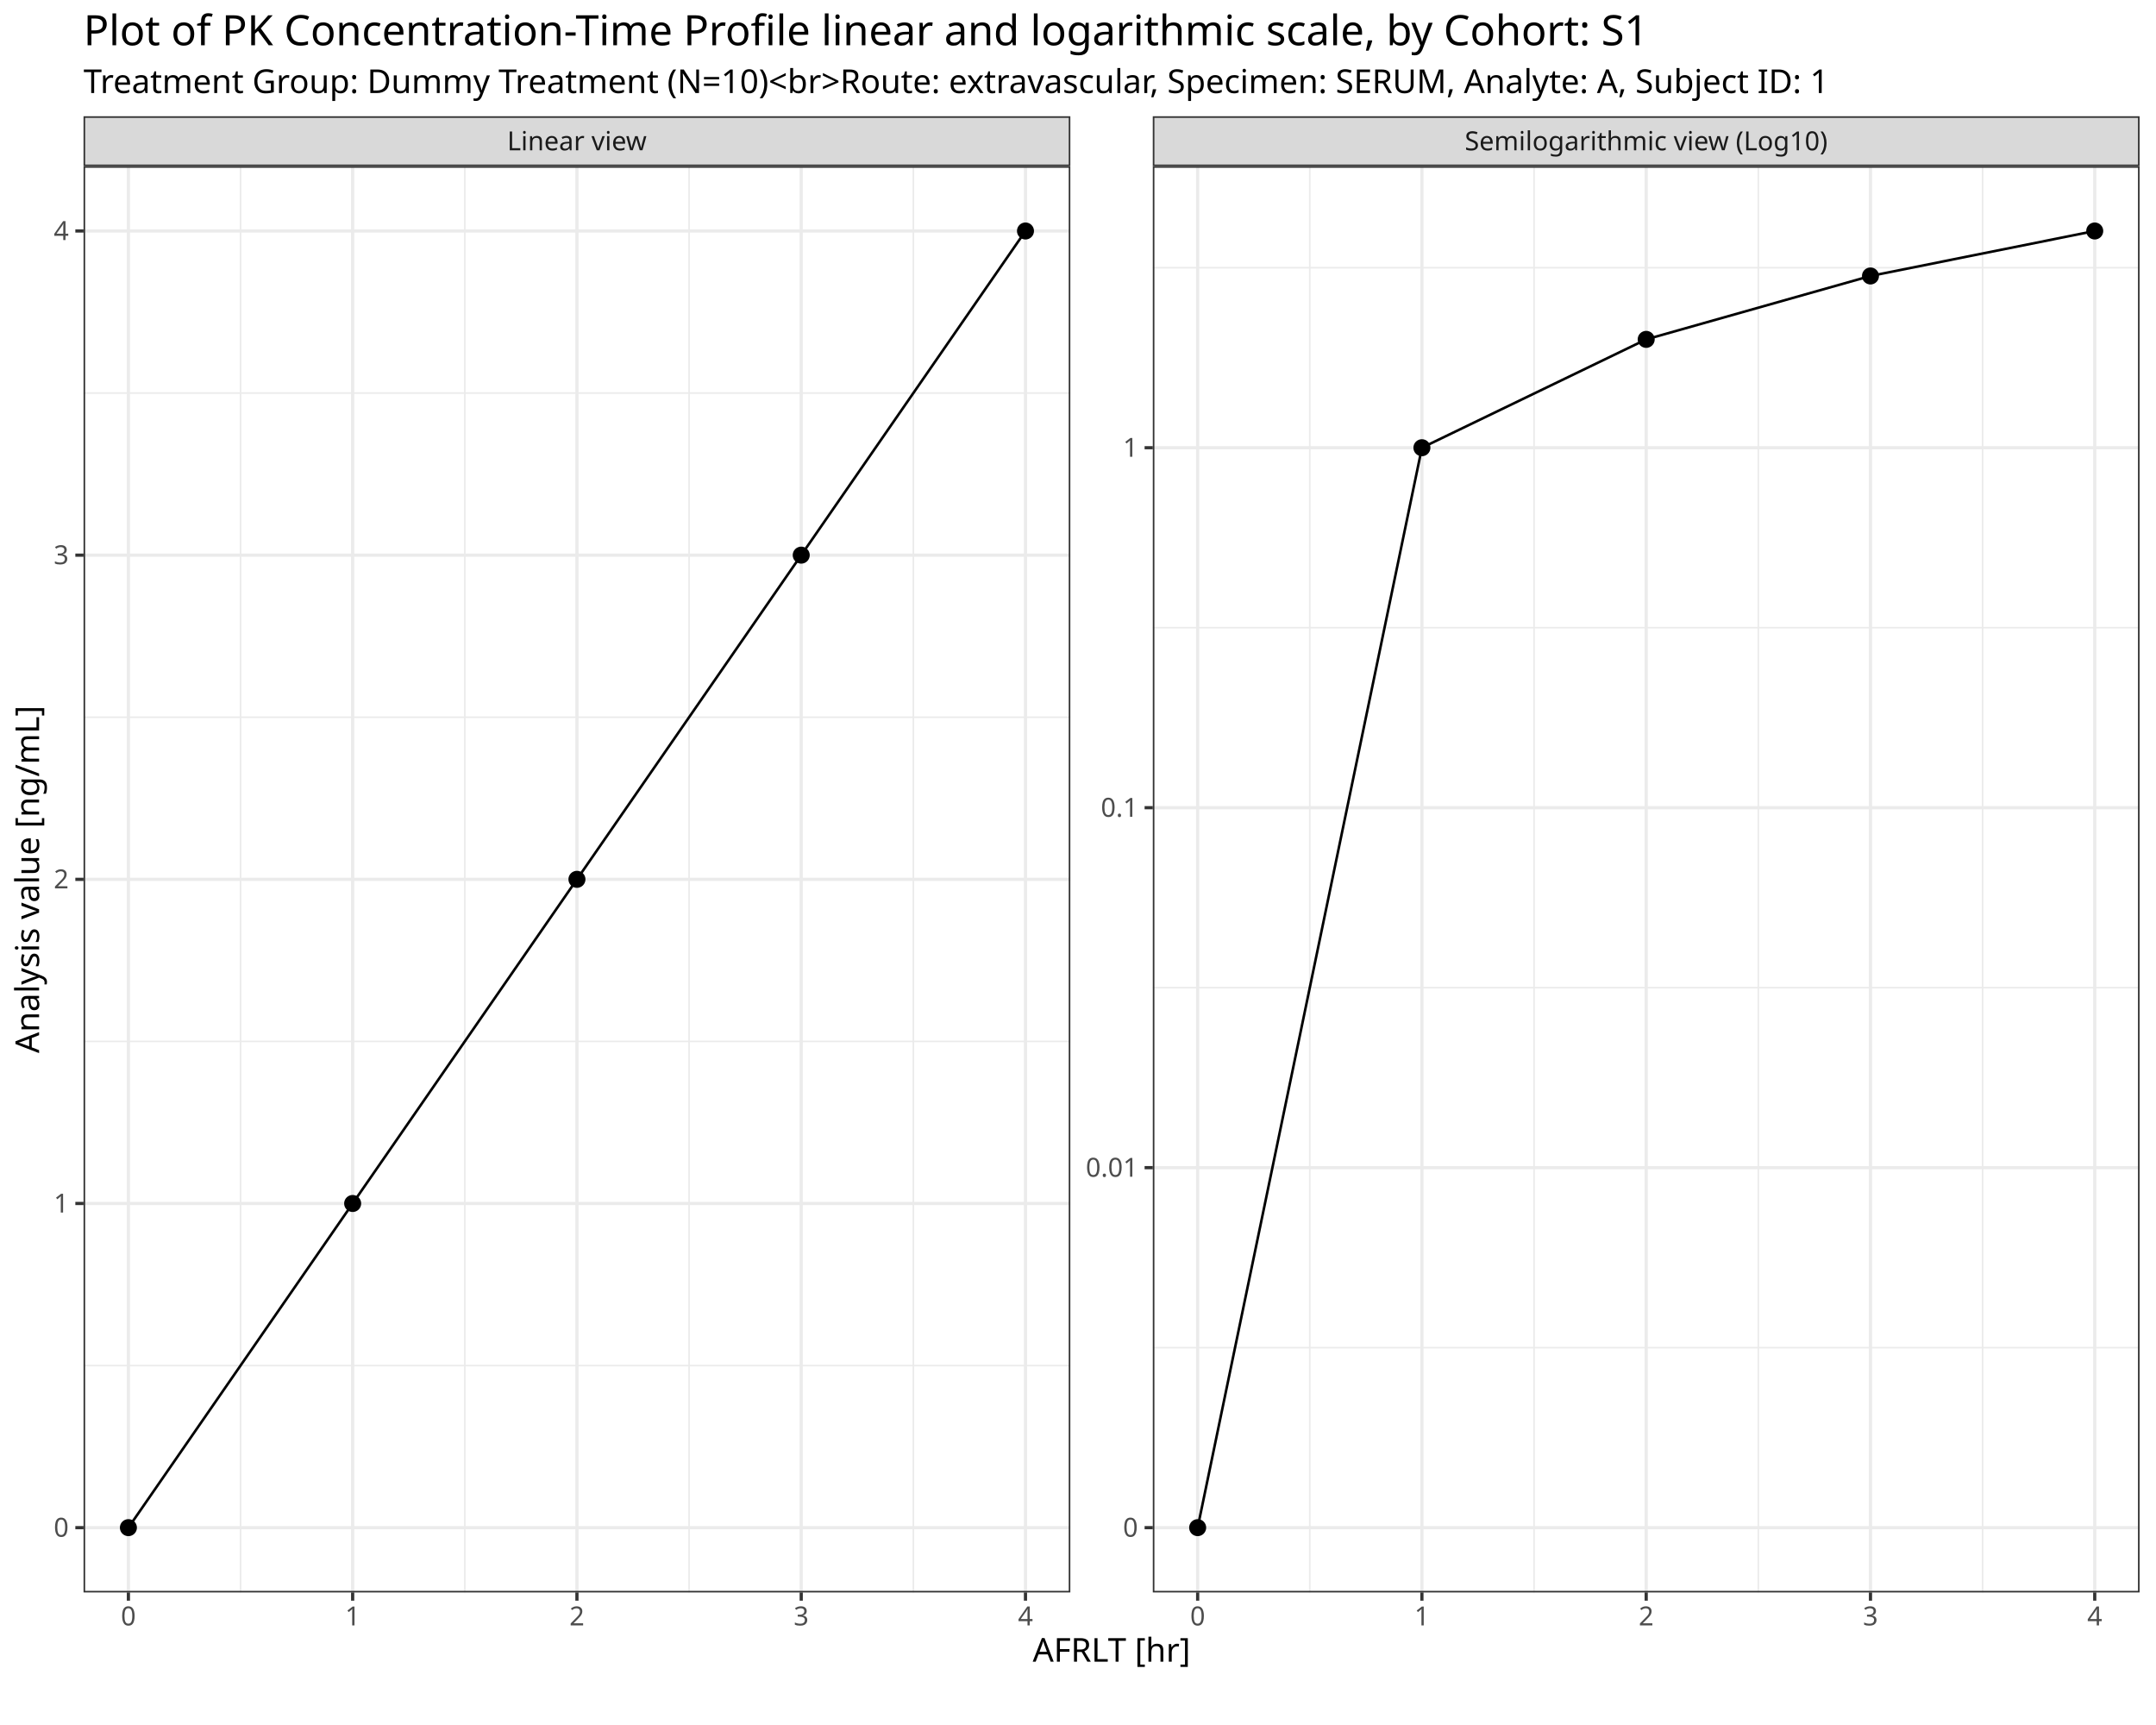
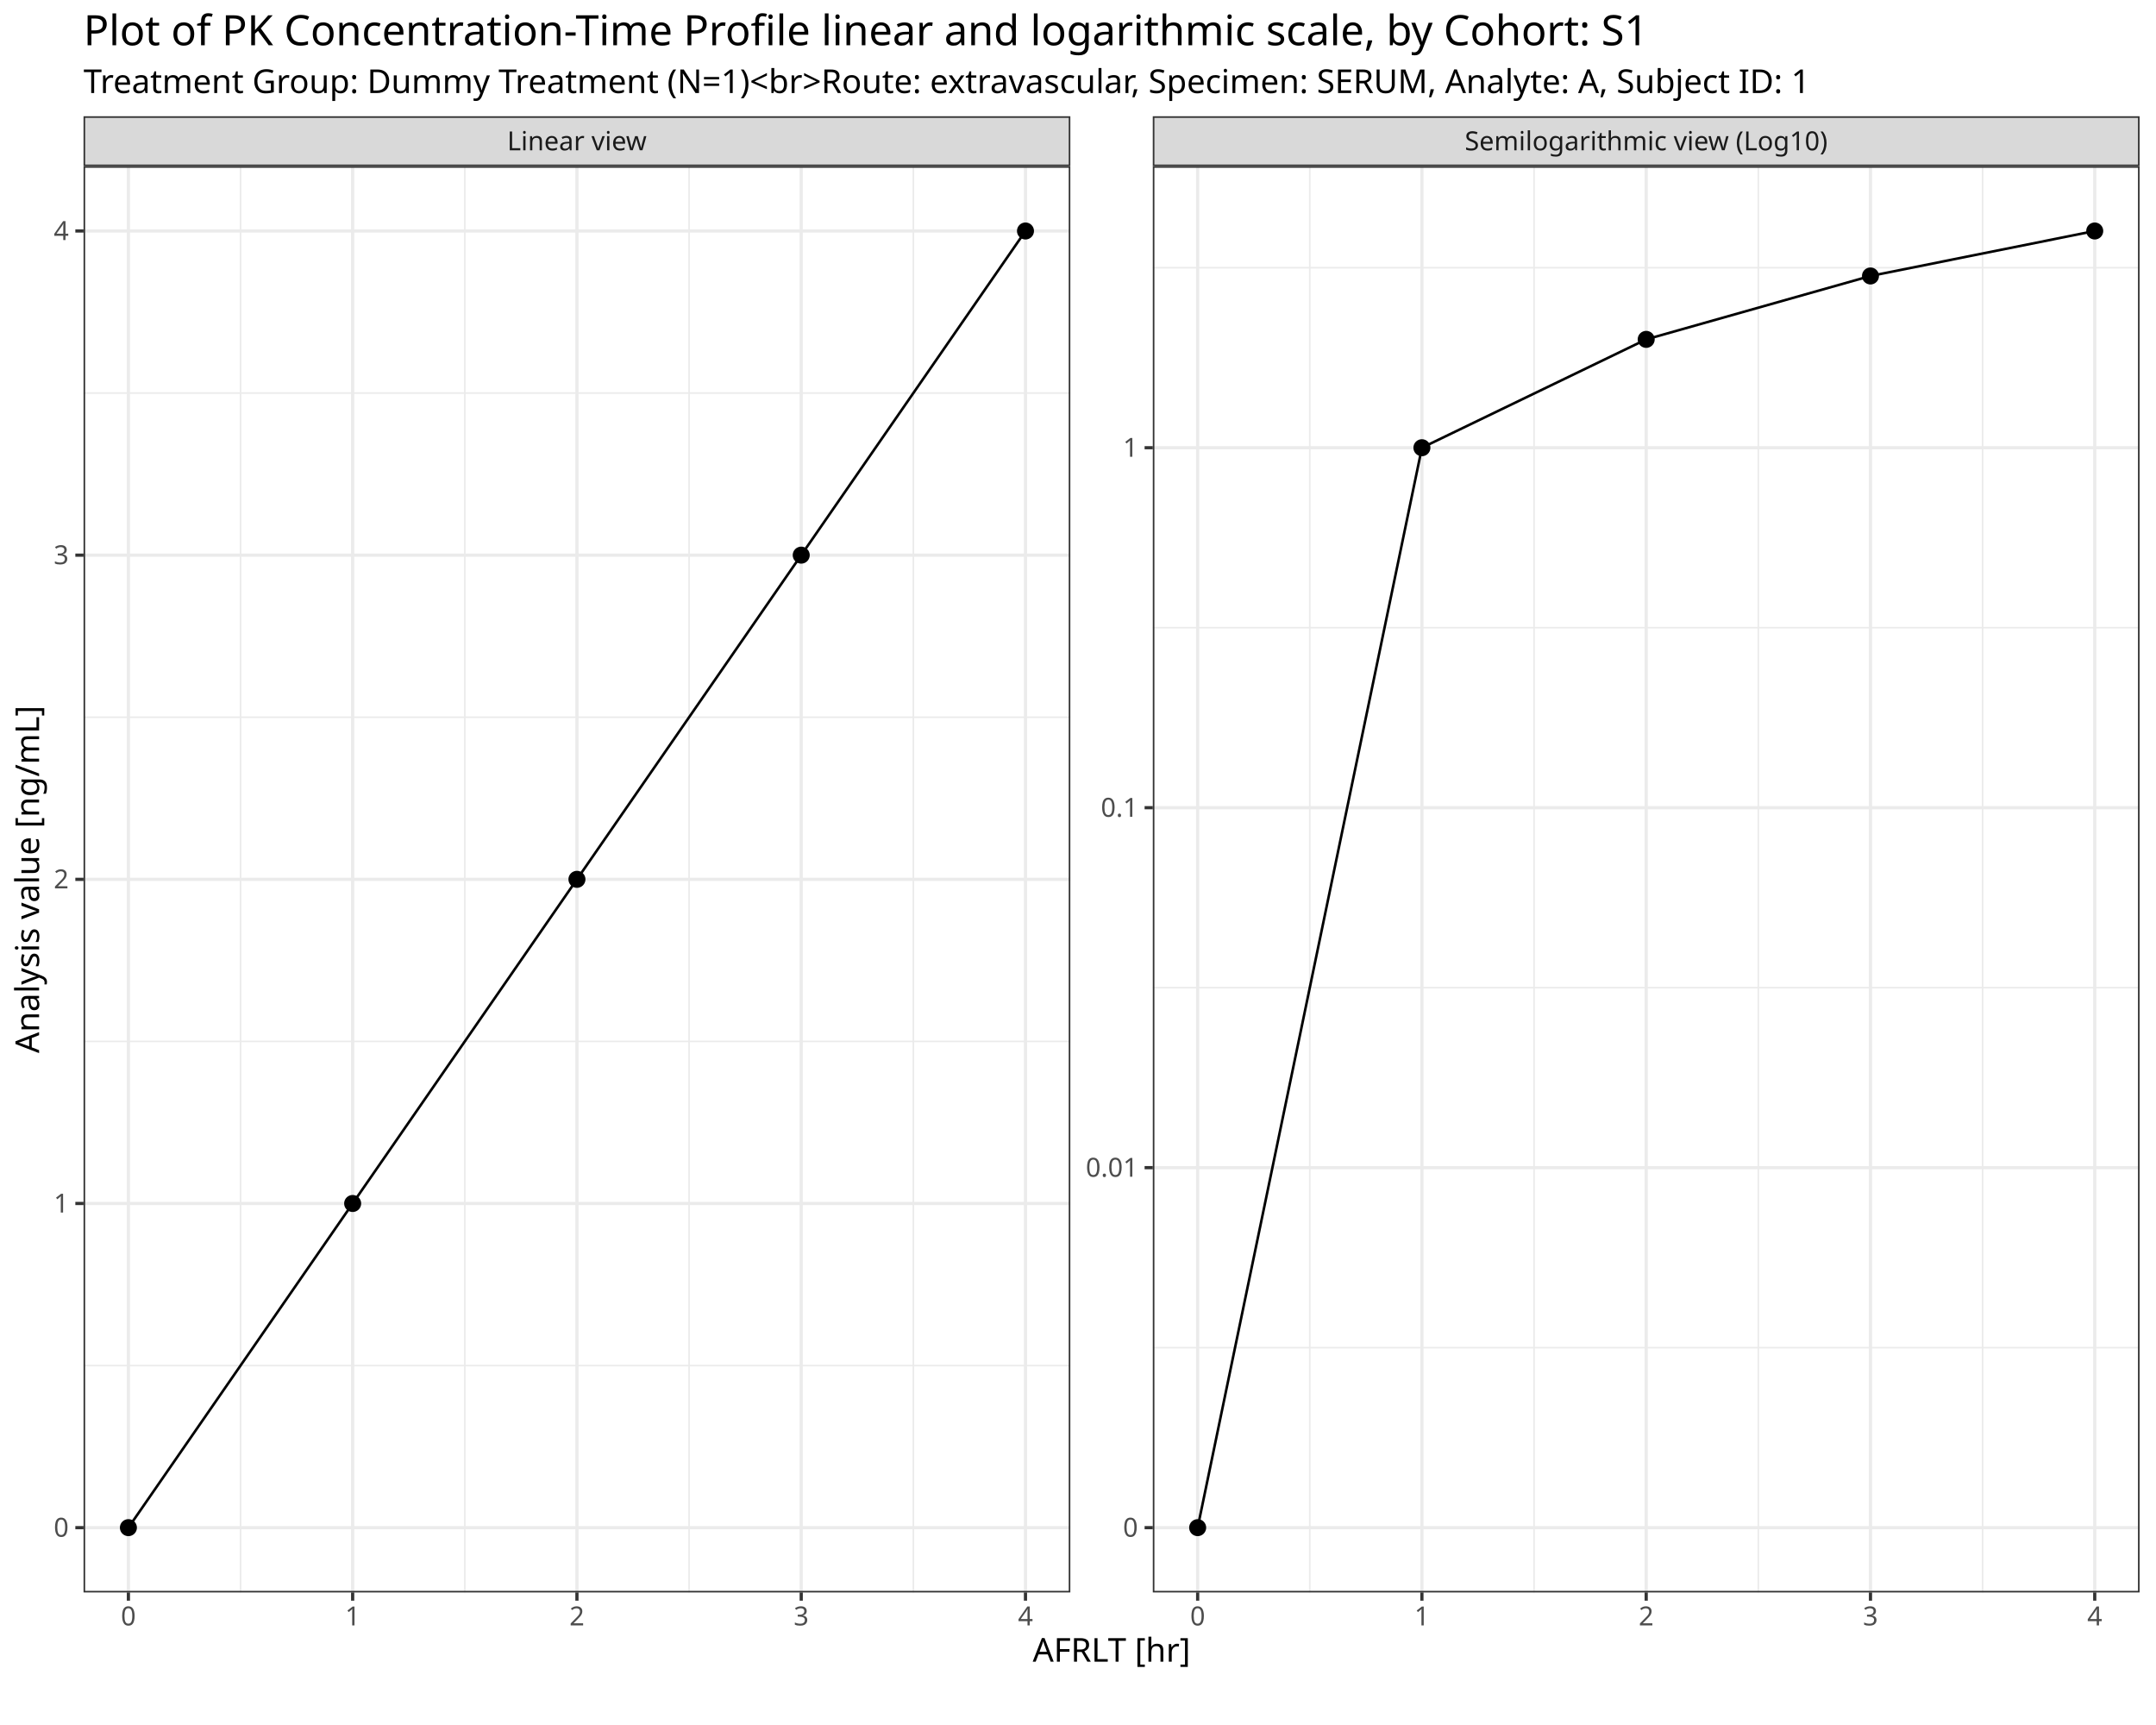
<svg xmlns="http://www.w3.org/2000/svg" class="svglite" data-engine-version="2.0" width="720.00pt" height="576.00pt" viewBox="0 0 720.00 576.00">
  <defs>
    <style type="text/css">
    .svglite line, .svglite polyline, .svglite polygon, .svglite path, .svglite rect, .svglite circle {
      fill: none;
      stroke: #000000;
      stroke-linecap: round;
      stroke-linejoin: round;
      stroke-miterlimit: 10.00;
    }
  </style>
  </defs>
  <rect width="100%" height="100%" style="stroke: none; fill: #FFFFFF;" />
  <defs>
    <clipPath id="cpMC4wMHw3MjAuMDB8MC4wMHw1NzYuMDA=">
      <rect x="0.00" y="0.00" width="720.00" height="576.00" />
    </clipPath>
  </defs>
  <g clip-path="url(#cpMC4wMHw3MjAuMDB8MC4wMHw1NzYuMDA=)">
    <rect x="0.00" y="0.00" width="720.00" height="576.00" style="stroke-width: 1.07; stroke: #FFFFFF; fill: #FFFFFF;" />
  </g>
  <defs>
    <clipPath id="cpMjcuOTB8MzU3LjQ0fDU1LjQ4fDUzMS43NQ==">
      <rect x="27.90" y="55.48" width="329.54" height="476.27" />
    </clipPath>
  </defs>
  <g clip-path="url(#cpMjcuOTB8MzU3LjQ0fDU1LjQ4fDUzMS43NQ==)">
    <rect x="27.90" y="55.48" width="329.54" height="476.27" style="stroke-width: 1.07; stroke: none; fill: #FFFFFF;" />
    <polyline points="27.90,455.98 357.44,455.98 " style="stroke-width: 0.53; stroke: #EBEBEB; stroke-linecap: butt;" />
    <polyline points="27.90,347.74 357.44,347.74 " style="stroke-width: 0.53; stroke: #EBEBEB; stroke-linecap: butt;" />
    <polyline points="27.90,239.50 357.44,239.50 " style="stroke-width: 0.53; stroke: #EBEBEB; stroke-linecap: butt;" />
    <polyline points="27.90,131.25 357.44,131.25 " style="stroke-width: 0.53; stroke: #EBEBEB; stroke-linecap: butt;" />
    <polyline points="80.33,531.75 80.33,55.48 " style="stroke-width: 0.53; stroke: #EBEBEB; stroke-linecap: butt;" />
    <polyline points="155.22,531.75 155.22,55.48 " style="stroke-width: 0.53; stroke: #EBEBEB; stroke-linecap: butt;" />
    <polyline points="230.12,531.75 230.12,55.48 " style="stroke-width: 0.53; stroke: #EBEBEB; stroke-linecap: butt;" />
    <polyline points="305.01,531.75 305.01,55.48 " style="stroke-width: 0.53; stroke: #EBEBEB; stroke-linecap: butt;" />
    <polyline points="27.90,510.10 357.44,510.10 " style="stroke-width: 1.07; stroke: #EBEBEB; stroke-linecap: butt;" />
    <polyline points="27.90,401.86 357.44,401.86 " style="stroke-width: 1.07; stroke: #EBEBEB; stroke-linecap: butt;" />
    <polyline points="27.90,293.62 357.44,293.62 " style="stroke-width: 1.07; stroke: #EBEBEB; stroke-linecap: butt;" />
    <polyline points="27.90,185.37 357.44,185.37 " style="stroke-width: 1.07; stroke: #EBEBEB; stroke-linecap: butt;" />
    <polyline points="27.90,77.13 357.44,77.13 " style="stroke-width: 1.07; stroke: #EBEBEB; stroke-linecap: butt;" />
    <polyline points="42.88,531.75 42.88,55.48 " style="stroke-width: 1.07; stroke: #EBEBEB; stroke-linecap: butt;" />
    <polyline points="117.77,531.75 117.77,55.48 " style="stroke-width: 1.07; stroke: #EBEBEB; stroke-linecap: butt;" />
    <polyline points="192.67,531.75 192.67,55.48 " style="stroke-width: 1.07; stroke: #EBEBEB; stroke-linecap: butt;" />
    <polyline points="267.57,531.75 267.57,55.48 " style="stroke-width: 1.07; stroke: #EBEBEB; stroke-linecap: butt;" />
    <polyline points="342.46,531.75 342.46,55.48 " style="stroke-width: 1.07; stroke: #EBEBEB; stroke-linecap: butt;" />
    <polyline points="42.88,510.10 117.77,401.86 192.67,293.62 267.57,185.37 342.46,77.13 " style="stroke-width: 0.85; stroke-linecap: butt;" />
    <circle cx="42.88" cy="510.10" r="2.49" style="stroke-width: 0.71; fill: #000000;" />
    <circle cx="117.77" cy="401.86" r="2.49" style="stroke-width: 0.71; fill: #000000;" />
    <circle cx="192.67" cy="293.62" r="2.49" style="stroke-width: 0.71; fill: #000000;" />
    <circle cx="267.57" cy="185.37" r="2.49" style="stroke-width: 0.71; fill: #000000;" />
    <circle cx="342.46" cy="77.13" r="2.49" style="stroke-width: 0.71; fill: #000000;" />
    <rect x="27.90" y="55.48" width="329.54" height="476.27" style="stroke-width: 1.07; stroke: #333333;" />
  </g>
  <g clip-path="url(#cpMC4wMHw3MjAuMDB8MC4wMHw1NzYuMDA=)">
</g>
  <defs>
    <clipPath id="cpMzg0Ljk4fDcxNC41Mnw1NS40OHw1MzEuNzU=">
      <rect x="384.98" y="55.48" width="329.54" height="476.27" />
    </clipPath>
  </defs>
  <g clip-path="url(#cpMzg0Ljk4fDcxNC41Mnw1NS40OHw1MzEuNzU=)">
    <rect x="384.98" y="55.48" width="329.54" height="476.27" style="stroke-width: 1.07; stroke: none; fill: #FFFFFF;" />
    <polyline points="384.98,450.00 714.52,450.00 " style="stroke-width: 0.53; stroke: #EBEBEB; stroke-linecap: butt;" />
    <polyline points="384.98,329.80 714.52,329.80 " style="stroke-width: 0.53; stroke: #EBEBEB; stroke-linecap: butt;" />
    <polyline points="384.98,209.60 714.52,209.60 " style="stroke-width: 0.53; stroke: #EBEBEB; stroke-linecap: butt;" />
    <polyline points="384.98,89.40 714.52,89.40 " style="stroke-width: 0.53; stroke: #EBEBEB; stroke-linecap: butt;" />
    <polyline points="437.41,531.75 437.41,55.48 " style="stroke-width: 0.53; stroke: #EBEBEB; stroke-linecap: butt;" />
    <polyline points="512.30,531.75 512.30,55.48 " style="stroke-width: 0.53; stroke: #EBEBEB; stroke-linecap: butt;" />
    <polyline points="587.20,531.75 587.20,55.48 " style="stroke-width: 0.53; stroke: #EBEBEB; stroke-linecap: butt;" />
    <polyline points="662.09,531.75 662.09,55.48 " style="stroke-width: 0.53; stroke: #EBEBEB; stroke-linecap: butt;" />
    <polyline points="384.98,510.10 714.52,510.10 " style="stroke-width: 1.07; stroke: #EBEBEB; stroke-linecap: butt;" />
    <polyline points="384.98,389.90 714.52,389.90 " style="stroke-width: 1.07; stroke: #EBEBEB; stroke-linecap: butt;" />
    <polyline points="384.98,269.70 714.52,269.70 " style="stroke-width: 1.07; stroke: #EBEBEB; stroke-linecap: butt;" />
    <polyline points="384.98,149.50 714.52,149.50 " style="stroke-width: 1.07; stroke: #EBEBEB; stroke-linecap: butt;" />
    <polyline points="399.96,531.75 399.96,55.48 " style="stroke-width: 1.07; stroke: #EBEBEB; stroke-linecap: butt;" />
    <polyline points="474.85,531.75 474.85,55.48 " style="stroke-width: 1.07; stroke: #EBEBEB; stroke-linecap: butt;" />
    <polyline points="549.75,531.75 549.75,55.48 " style="stroke-width: 1.07; stroke: #EBEBEB; stroke-linecap: butt;" />
    <polyline points="624.65,531.75 624.65,55.48 " style="stroke-width: 1.07; stroke: #EBEBEB; stroke-linecap: butt;" />
    <polyline points="699.54,531.75 699.54,55.48 " style="stroke-width: 1.07; stroke: #EBEBEB; stroke-linecap: butt;" />
    <polyline points="399.96,510.10 474.85,149.50 549.75,113.32 624.65,92.15 699.54,77.13 " style="stroke-width: 0.85; stroke-linecap: butt;" />
    <circle cx="399.96" cy="510.10" r="2.49" style="stroke-width: 0.71; fill: #000000;" />
    <circle cx="474.85" cy="149.50" r="2.49" style="stroke-width: 0.71; fill: #000000;" />
    <circle cx="549.75" cy="113.32" r="2.49" style="stroke-width: 0.71; fill: #000000;" />
    <circle cx="624.65" cy="92.15" r="2.49" style="stroke-width: 0.71; fill: #000000;" />
    <circle cx="699.54" cy="77.13" r="2.49" style="stroke-width: 0.71; fill: #000000;" />
    <rect x="384.98" y="55.48" width="329.54" height="476.27" style="stroke-width: 1.07; stroke: #333333;" />
  </g>
  <g clip-path="url(#cpMC4wMHw3MjAuMDB8MC4wMHw1NzYuMDA=)">
</g>
  <defs>
    <clipPath id="cpMjcuOTB8MzU3LjQ0fDM4LjgzfDU1LjQ4">
      <rect x="27.90" y="38.83" width="329.54" height="16.65" />
    </clipPath>
  </defs>
  <g clip-path="url(#cpMjcuOTB8MzU3LjQ0fDM4LjgzfDU1LjQ4)">
    <rect x="27.90" y="38.83" width="329.54" height="16.65" style="stroke-width: 1.07; stroke: #333333; fill: #D9D9D9;" />
    <text x="192.67" y="50.19" text-anchor="middle" style="font-size: 8.80px; fill: #1A1A1A; font-family: sans;" textLength="44.52px" lengthAdjust="spacingAndGlyphs">Linear view</text>
  </g>
  <g clip-path="url(#cpMC4wMHw3MjAuMDB8MC4wMHw1NzYuMDA=)">
</g>
  <defs>
    <clipPath id="cpMzg0Ljk4fDcxNC41MnwzOC44M3w1NS40OA==">
      <rect x="384.98" y="38.83" width="329.54" height="16.65" />
    </clipPath>
  </defs>
  <g clip-path="url(#cpMzg0Ljk4fDcxNC41MnwzOC44M3w1NS40OA==)">
    <rect x="384.98" y="38.83" width="329.54" height="16.65" style="stroke-width: 1.07; stroke: #333333; fill: #D9D9D9;" />
    <text x="549.75" y="50.19" text-anchor="middle" style="font-size: 8.80px; fill: #1A1A1A; font-family: sans;" textLength="115.44px" lengthAdjust="spacingAndGlyphs">Semilogarithmic view (Log10)</text>
  </g>
  <g clip-path="url(#cpMC4wMHw3MjAuMDB8MC4wMHw1NzYuMDA=)">
    <polyline points="42.88,534.49 42.88,531.75 " style="stroke-width: 1.07; stroke: #333333; stroke-linecap: butt;" />
    <polyline points="117.77,534.49 117.77,531.75 " style="stroke-width: 1.07; stroke: #333333; stroke-linecap: butt;" />
    <polyline points="192.67,534.49 192.67,531.75 " style="stroke-width: 1.07; stroke: #333333; stroke-linecap: butt;" />
    <polyline points="267.57,534.49 267.57,531.75 " style="stroke-width: 1.07; stroke: #333333; stroke-linecap: butt;" />
    <polyline points="342.46,534.49 342.46,531.75 " style="stroke-width: 1.07; stroke: #333333; stroke-linecap: butt;" />
    <text x="42.88" y="542.74" text-anchor="middle" style="font-size: 8.80px; fill: #4D4D4D; font-family: sans;" textLength="4.89px" lengthAdjust="spacingAndGlyphs">0</text>
    <text x="117.77" y="542.74" text-anchor="middle" style="font-size: 8.80px; fill: #4D4D4D; font-family: sans;" textLength="4.89px" lengthAdjust="spacingAndGlyphs">1</text>
    <text x="192.67" y="542.74" text-anchor="middle" style="font-size: 8.80px; fill: #4D4D4D; font-family: sans;" textLength="4.89px" lengthAdjust="spacingAndGlyphs">2</text>
    <text x="267.57" y="542.74" text-anchor="middle" style="font-size: 8.80px; fill: #4D4D4D; font-family: sans;" textLength="4.89px" lengthAdjust="spacingAndGlyphs">3</text>
    <text x="342.46" y="542.74" text-anchor="middle" style="font-size: 8.80px; fill: #4D4D4D; font-family: sans;" textLength="4.89px" lengthAdjust="spacingAndGlyphs">4</text>
    <polyline points="399.96,534.49 399.96,531.75 " style="stroke-width: 1.07; stroke: #333333; stroke-linecap: butt;" />
    <polyline points="474.85,534.49 474.85,531.75 " style="stroke-width: 1.07; stroke: #333333; stroke-linecap: butt;" />
    <polyline points="549.75,534.49 549.75,531.75 " style="stroke-width: 1.07; stroke: #333333; stroke-linecap: butt;" />
    <polyline points="624.65,534.49 624.65,531.75 " style="stroke-width: 1.07; stroke: #333333; stroke-linecap: butt;" />
    <polyline points="699.54,534.49 699.54,531.75 " style="stroke-width: 1.07; stroke: #333333; stroke-linecap: butt;" />
    <text x="399.96" y="542.74" text-anchor="middle" style="font-size: 8.80px; fill: #4D4D4D; font-family: sans;" textLength="4.89px" lengthAdjust="spacingAndGlyphs">0</text>
    <text x="474.85" y="542.74" text-anchor="middle" style="font-size: 8.80px; fill: #4D4D4D; font-family: sans;" textLength="4.89px" lengthAdjust="spacingAndGlyphs">1</text>
    <text x="549.75" y="542.74" text-anchor="middle" style="font-size: 8.80px; fill: #4D4D4D; font-family: sans;" textLength="4.89px" lengthAdjust="spacingAndGlyphs">2</text>
    <text x="624.65" y="542.74" text-anchor="middle" style="font-size: 8.80px; fill: #4D4D4D; font-family: sans;" textLength="4.89px" lengthAdjust="spacingAndGlyphs">3</text>
    <text x="699.54" y="542.74" text-anchor="middle" style="font-size: 8.80px; fill: #4D4D4D; font-family: sans;" textLength="4.89px" lengthAdjust="spacingAndGlyphs">4</text>
    <text x="380.05" y="513.13" text-anchor="end" style="font-size: 8.80px; fill: #4D4D4D; font-family: sans;" textLength="4.89px" lengthAdjust="spacingAndGlyphs">0</text>
    <text x="380.05" y="392.93" text-anchor="end" style="font-size: 8.80px; fill: #4D4D4D; font-family: sans;" textLength="17.13px" lengthAdjust="spacingAndGlyphs">0.01</text>
    <text x="380.05" y="272.73" text-anchor="end" style="font-size: 8.80px; fill: #4D4D4D; font-family: sans;" textLength="12.23px" lengthAdjust="spacingAndGlyphs">0.1</text>
    <text x="380.05" y="152.53" text-anchor="end" style="font-size: 8.80px; fill: #4D4D4D; font-family: sans;" textLength="4.89px" lengthAdjust="spacingAndGlyphs">1</text>
    <polyline points="382.24,510.10 384.98,510.10 " style="stroke-width: 1.07; stroke: #333333; stroke-linecap: butt;" />
    <polyline points="382.24,389.90 384.98,389.90 " style="stroke-width: 1.07; stroke: #333333; stroke-linecap: butt;" />
    <polyline points="382.24,269.70 384.98,269.70 " style="stroke-width: 1.07; stroke: #333333; stroke-linecap: butt;" />
    <polyline points="382.24,149.50 384.98,149.50 " style="stroke-width: 1.07; stroke: #333333; stroke-linecap: butt;" />
    <text x="22.97" y="513.13" text-anchor="end" style="font-size: 8.80px; fill: #4D4D4D; font-family: sans;" textLength="4.89px" lengthAdjust="spacingAndGlyphs">0</text>
    <text x="22.97" y="404.89" text-anchor="end" style="font-size: 8.80px; fill: #4D4D4D; font-family: sans;" textLength="4.89px" lengthAdjust="spacingAndGlyphs">1</text>
    <text x="22.97" y="296.64" text-anchor="end" style="font-size: 8.80px; fill: #4D4D4D; font-family: sans;" textLength="4.89px" lengthAdjust="spacingAndGlyphs">2</text>
    <text x="22.97" y="188.40" text-anchor="end" style="font-size: 8.80px; fill: #4D4D4D; font-family: sans;" textLength="4.89px" lengthAdjust="spacingAndGlyphs">3</text>
    <text x="22.97" y="80.16" text-anchor="end" style="font-size: 8.80px; fill: #4D4D4D; font-family: sans;" textLength="4.89px" lengthAdjust="spacingAndGlyphs">4</text>
    <polyline points="25.16,510.10 27.90,510.10 " style="stroke-width: 1.07; stroke: #333333; stroke-linecap: butt;" />
    <polyline points="25.16,401.86 27.90,401.86 " style="stroke-width: 1.07; stroke: #333333; stroke-linecap: butt;" />
    <polyline points="25.16,293.62 27.90,293.62 " style="stroke-width: 1.07; stroke: #333333; stroke-linecap: butt;" />
    <polyline points="25.16,185.37 27.90,185.37 " style="stroke-width: 1.07; stroke: #333333; stroke-linecap: butt;" />
    <polyline points="25.16,77.13 27.90,77.13 " style="stroke-width: 1.07; stroke: #333333; stroke-linecap: butt;" />
    <text x="371.21" y="554.87" text-anchor="middle" style="font-size: 11.00px; font-family: sans;" textLength="53.79px" lengthAdjust="spacingAndGlyphs">AFRLT [hr]</text>
    <text transform="translate(13.05,293.62) rotate(-90)" text-anchor="middle" style="font-size: 11.00px; font-family: sans;" textLength="110.07px" lengthAdjust="spacingAndGlyphs">Analysis value [ng/mL]</text>
-     <text x="27.90" y="31.07" style="font-size: 11.00px; font-family: sans;" textLength="567.75px" lengthAdjust="spacingAndGlyphs">Treatment Group: Dummy Treatment (N=10)&lt;br&gt;Route: extravascular, Specimen: SERUM, Analyte: A, Subject ID: 1</text>
+     <text x="27.90" y="31.07" style="font-size: 11.00px; font-family: sans;" textLength="561.63px" lengthAdjust="spacingAndGlyphs">Treatment Group: Dummy Treatment (N=1)&lt;br&gt;Route: extravascular, Specimen: SERUM, Analyte: A, Subject ID: 1</text>
    <text x="27.90" y="15.11" style="font-size: 14.00px; font-family: sans;" textLength="499.61px" lengthAdjust="spacingAndGlyphs">Plot of PK Concentration-Time Profile linear and logarithmic scale, by Cohort: S1</text>
  </g>
</svg>
